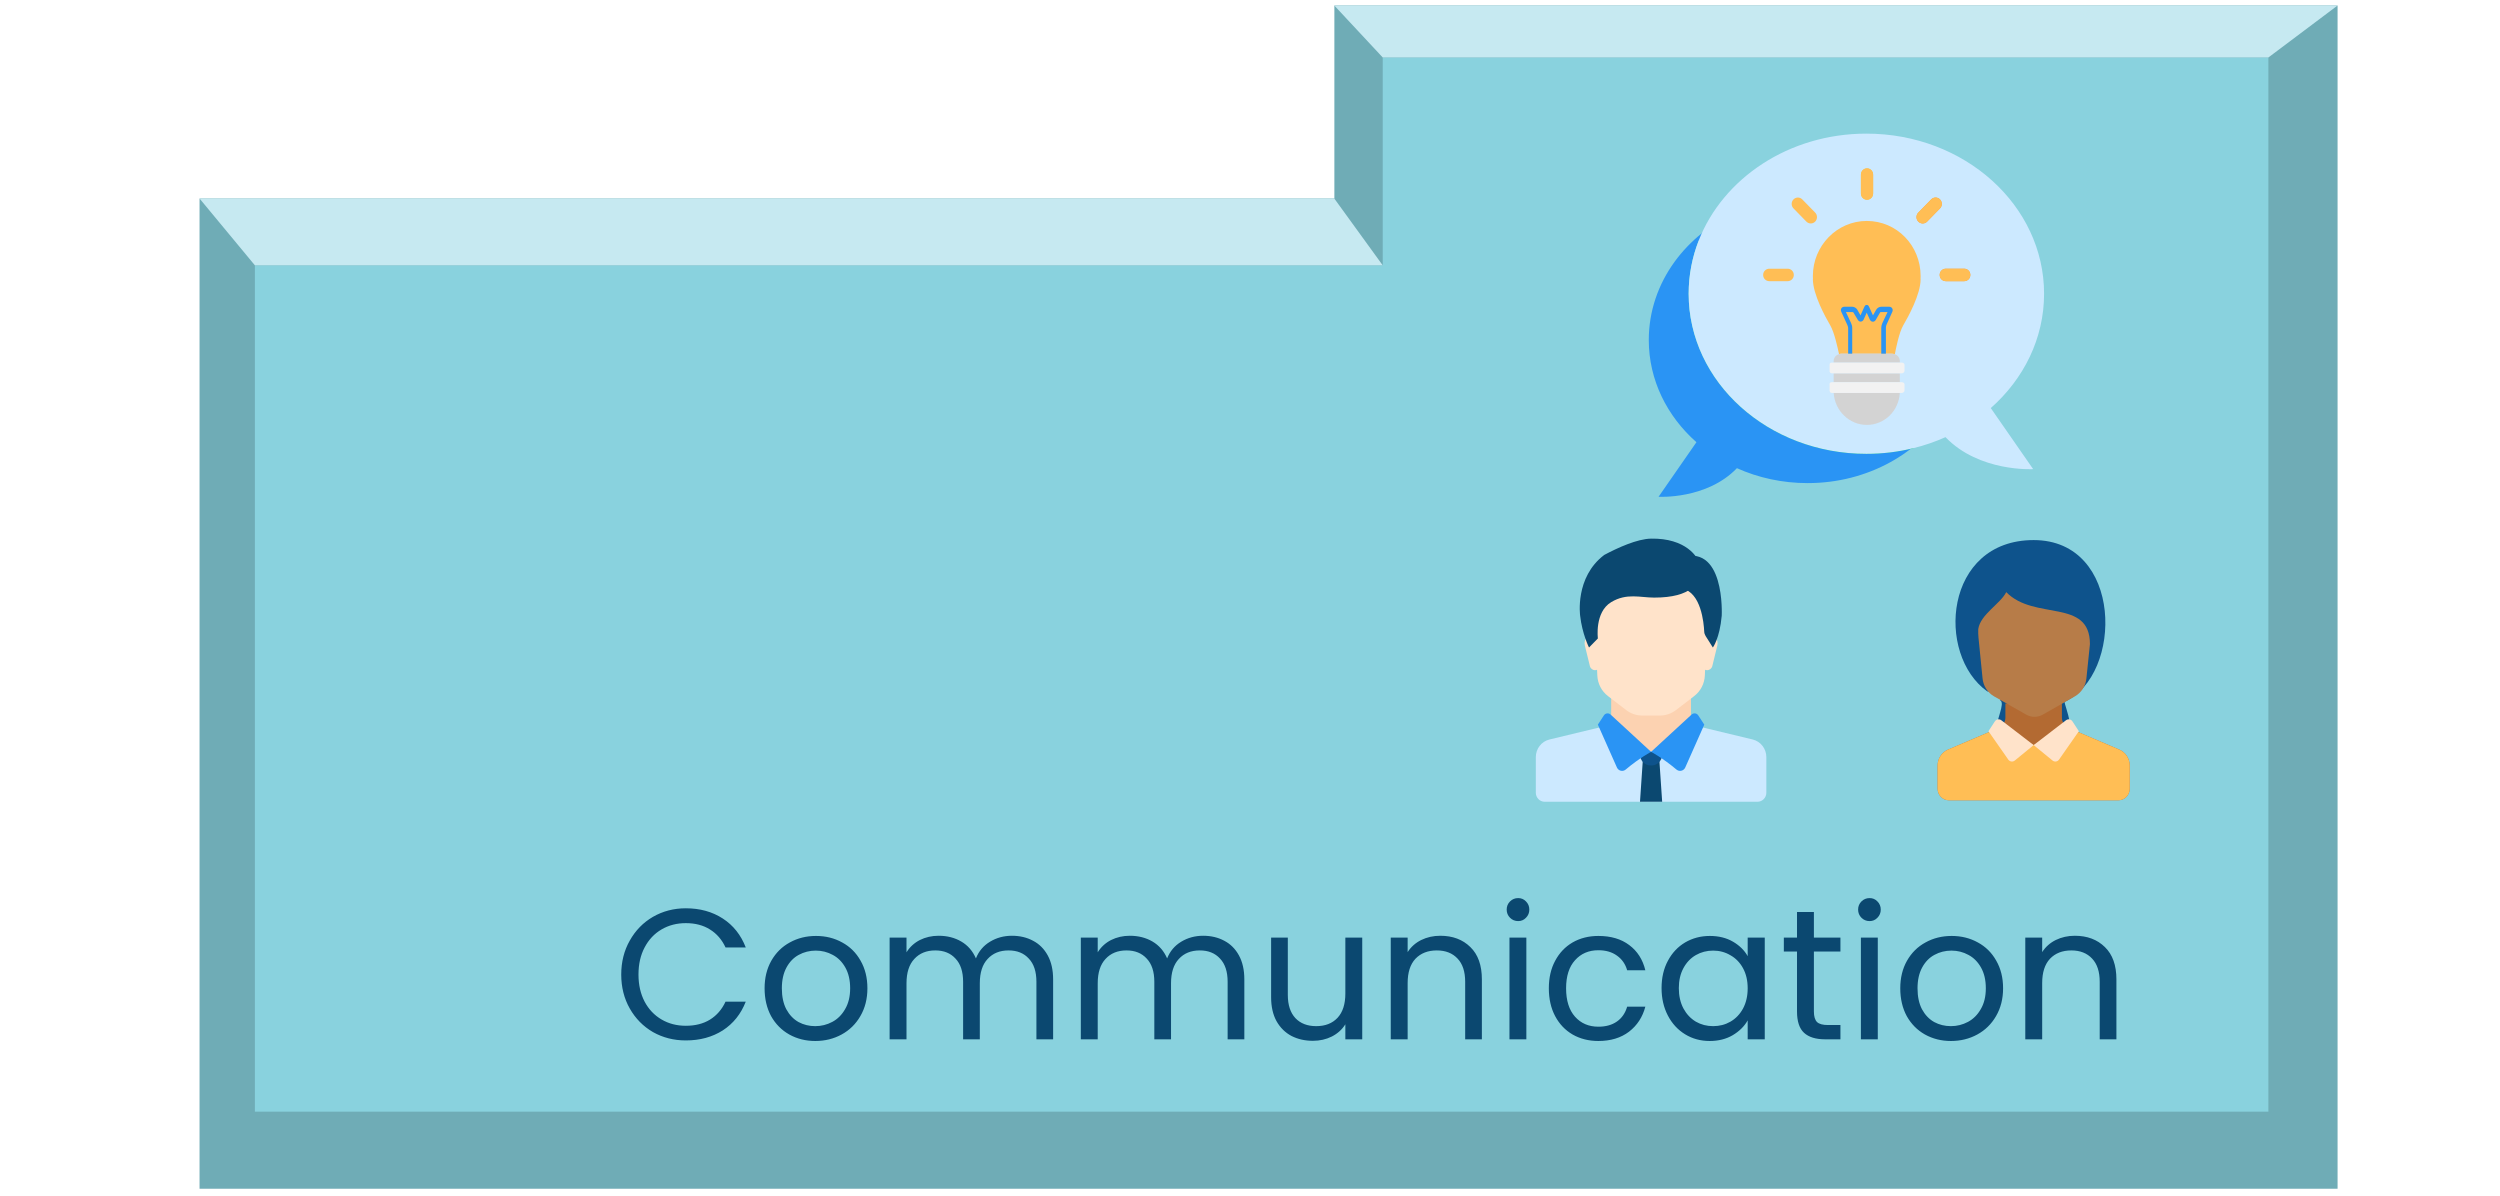
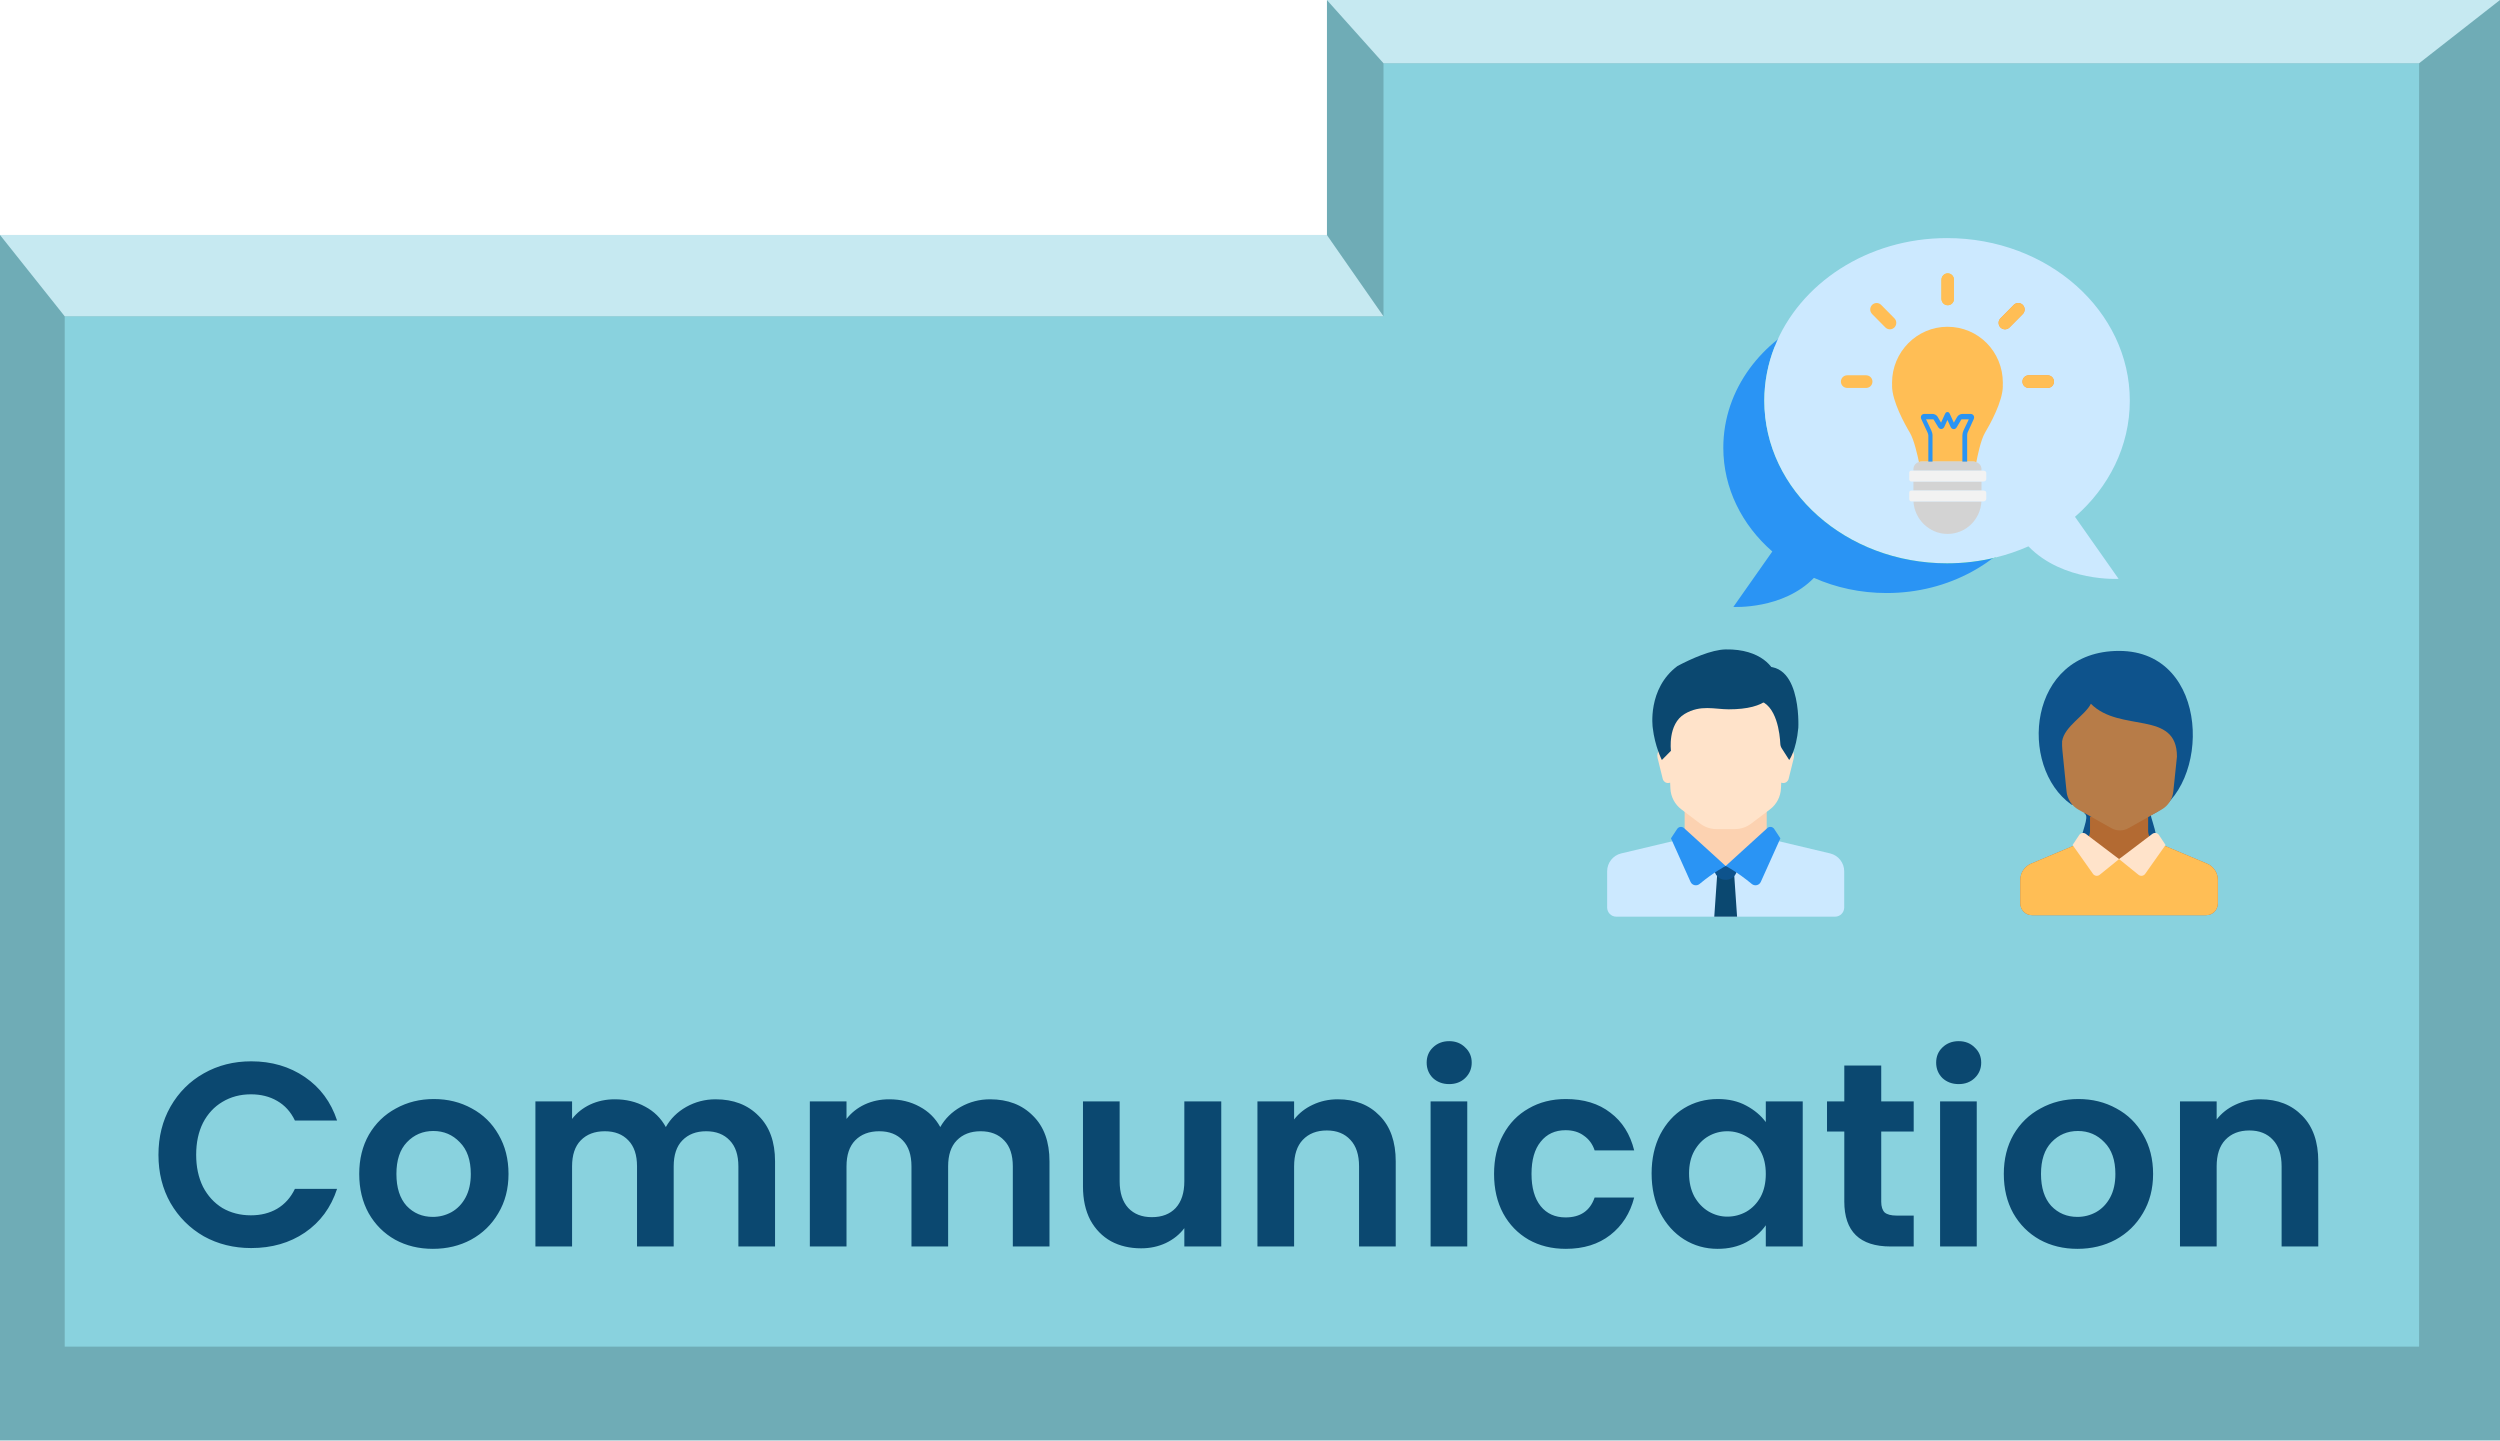
- <svg xmlns="http://www.w3.org/2000/svg" width="251" height="120" viewBox="0 0 293 161" fill="none">
-   <path d="M5 160.127H293V0.742H157.865V26.742H5V160.127Z" fill="#6FACB6" />
-   <path d="M283.68 149.742V36.309V7.742H164.379V21.433V35.742H88.418H12.456L12.456 92.742V149.742H147.136H181.155H215.175H283.68Z" fill="#89D2DE" />
-   <path d="M12.456 35.742L5 26.742H157.854L164.379 35.742H12.456Z" fill="#C6E9F1" />
-   <path d="M164.379 7.742L157.854 0.742H293L283.68 7.742H164.379Z" fill="#C6E9F1" />
-   <path d="M61.803 131.275C61.803 129.575 62.186 128.05 62.953 126.7C63.719 125.333 64.761 124.267 66.078 123.5C67.411 122.733 68.886 122.35 70.502 122.35C72.403 122.35 74.061 122.808 75.478 123.725C76.894 124.642 77.927 125.942 78.578 127.625H75.853C75.369 126.575 74.669 125.767 73.752 125.2C72.853 124.633 71.769 124.35 70.502 124.35C69.286 124.35 68.194 124.633 67.228 125.2C66.261 125.767 65.502 126.575 64.953 127.625C64.403 128.658 64.127 129.875 64.127 131.275C64.127 132.658 64.403 133.875 64.953 134.925C65.502 135.958 66.261 136.758 67.228 137.325C68.194 137.892 69.286 138.175 70.502 138.175C71.769 138.175 72.853 137.9 73.752 137.35C74.669 136.783 75.369 135.975 75.853 134.925H78.578C77.927 136.592 76.894 137.883 75.478 138.8C74.061 139.7 72.403 140.15 70.502 140.15C68.886 140.15 67.411 139.775 66.078 139.025C64.761 138.258 63.719 137.2 62.953 135.85C62.186 134.5 61.803 132.975 61.803 131.275ZM87.939 140.225C86.656 140.225 85.489 139.933 84.439 139.35C83.406 138.767 82.589 137.942 81.989 136.875C81.406 135.792 81.114 134.542 81.114 133.125C81.114 131.725 81.414 130.492 82.014 129.425C82.631 128.342 83.464 127.517 84.514 126.95C85.564 126.367 86.739 126.075 88.039 126.075C89.339 126.075 90.514 126.367 91.564 126.95C92.614 127.517 93.439 128.333 94.039 129.4C94.656 130.467 94.964 131.708 94.964 133.125C94.964 134.542 94.647 135.792 94.014 136.875C93.397 137.942 92.556 138.767 91.489 139.35C90.422 139.933 89.239 140.225 87.939 140.225ZM87.939 138.225C88.756 138.225 89.522 138.033 90.239 137.65C90.956 137.267 91.531 136.692 91.964 135.925C92.414 135.158 92.639 134.225 92.639 133.125C92.639 132.025 92.422 131.092 91.989 130.325C91.556 129.558 90.989 128.992 90.289 128.625C89.589 128.242 88.831 128.05 88.014 128.05C87.181 128.05 86.414 128.242 85.714 128.625C85.031 128.992 84.481 129.558 84.064 130.325C83.647 131.092 83.439 132.025 83.439 133.125C83.439 134.242 83.639 135.183 84.039 135.95C84.456 136.717 85.006 137.292 85.689 137.675C86.372 138.042 87.122 138.225 87.939 138.225ZM114.43 126.05C115.497 126.05 116.447 126.275 117.28 126.725C118.114 127.158 118.772 127.817 119.255 128.7C119.739 129.583 119.98 130.658 119.98 131.925V140H117.73V132.25C117.73 130.883 117.389 129.842 116.705 129.125C116.039 128.392 115.13 128.025 113.98 128.025C112.797 128.025 111.855 128.408 111.155 129.175C110.455 129.925 110.105 131.017 110.105 132.45V140H107.855V132.25C107.855 130.883 107.514 129.842 106.83 129.125C106.164 128.392 105.255 128.025 104.105 128.025C102.922 128.025 101.98 128.408 101.28 129.175C100.58 129.925 100.23 131.017 100.23 132.45V140H97.955V126.3H100.23V128.275C100.68 127.558 101.28 127.008 102.03 126.625C102.797 126.242 103.639 126.05 104.555 126.05C105.705 126.05 106.722 126.308 107.605 126.825C108.489 127.342 109.147 128.1 109.58 129.1C109.964 128.133 110.597 127.383 111.48 126.85C112.364 126.317 113.347 126.05 114.43 126.05ZM140.187 126.05C141.254 126.05 142.204 126.275 143.037 126.725C143.87 127.158 144.529 127.817 145.012 128.7C145.495 129.583 145.737 130.658 145.737 131.925V140H143.487V132.25C143.487 130.883 143.145 129.842 142.462 129.125C141.795 128.392 140.887 128.025 139.737 128.025C138.554 128.025 137.612 128.408 136.912 129.175C136.212 129.925 135.862 131.017 135.862 132.45V140H133.612V132.25C133.612 130.883 133.27 129.842 132.587 129.125C131.92 128.392 131.012 128.025 129.862 128.025C128.679 128.025 127.737 128.408 127.037 129.175C126.337 129.925 125.987 131.017 125.987 132.45V140H123.712V126.3H125.987V128.275C126.437 127.558 127.037 127.008 127.787 126.625C128.554 126.242 129.395 126.05 130.312 126.05C131.462 126.05 132.479 126.308 133.362 126.825C134.245 127.342 134.904 128.1 135.337 129.1C135.72 128.133 136.354 127.383 137.237 126.85C138.12 126.317 139.104 126.05 140.187 126.05ZM161.619 126.3V140H159.344V137.975C158.911 138.675 158.302 139.225 157.519 139.625C156.752 140.008 155.902 140.2 154.969 140.2C153.902 140.2 152.944 139.983 152.094 139.55C151.244 139.1 150.569 138.433 150.069 137.55C149.586 136.667 149.344 135.592 149.344 134.325V126.3H151.594V134.025C151.594 135.375 151.936 136.417 152.619 137.15C153.302 137.867 154.236 138.225 155.419 138.225C156.636 138.225 157.594 137.85 158.294 137.1C158.994 136.35 159.344 135.258 159.344 133.825V126.3H161.619ZM172.135 126.05C173.802 126.05 175.152 126.558 176.185 127.575C177.218 128.575 177.735 130.025 177.735 131.925V140H175.485V132.25C175.485 130.883 175.143 129.842 174.46 129.125C173.777 128.392 172.843 128.025 171.66 128.025C170.46 128.025 169.502 128.4 168.785 129.15C168.085 129.9 167.735 130.992 167.735 132.425V140H165.46V126.3H167.735V128.25C168.185 127.55 168.793 127.008 169.56 126.625C170.343 126.242 171.202 126.05 172.135 126.05ZM182.626 124.075C182.193 124.075 181.826 123.925 181.526 123.625C181.226 123.325 181.076 122.958 181.076 122.525C181.076 122.092 181.226 121.725 181.526 121.425C181.826 121.125 182.193 120.975 182.626 120.975C183.043 120.975 183.393 121.125 183.676 121.425C183.976 121.725 184.126 122.092 184.126 122.525C184.126 122.958 183.976 123.325 183.676 123.625C183.393 123.925 183.043 124.075 182.626 124.075ZM183.726 126.3V140H181.451V126.3H183.726ZM186.754 133.125C186.754 131.708 187.037 130.475 187.604 129.425C188.17 128.358 188.954 127.533 189.954 126.95C190.97 126.367 192.129 126.075 193.429 126.075C195.112 126.075 196.495 126.483 197.579 127.3C198.679 128.117 199.404 129.25 199.754 130.7H197.304C197.07 129.867 196.612 129.208 195.929 128.725C195.262 128.242 194.429 128 193.429 128C192.129 128 191.079 128.45 190.279 129.35C189.479 130.233 189.079 131.492 189.079 133.125C189.079 134.775 189.479 136.05 190.279 136.95C191.079 137.85 192.129 138.3 193.429 138.3C194.429 138.3 195.262 138.067 195.929 137.6C196.595 137.133 197.054 136.467 197.304 135.6H199.754C199.387 137 198.654 138.125 197.554 138.975C196.454 139.808 195.079 140.225 193.429 140.225C192.129 140.225 190.97 139.933 189.954 139.35C188.954 138.767 188.17 137.942 187.604 136.875C187.037 135.808 186.754 134.558 186.754 133.125ZM201.939 133.1C201.939 131.7 202.223 130.475 202.789 129.425C203.356 128.358 204.131 127.533 205.114 126.95C206.114 126.367 207.223 126.075 208.439 126.075C209.639 126.075 210.681 126.333 211.564 126.85C212.448 127.367 213.106 128.017 213.539 128.8V126.3H215.839V140H213.539V137.45C213.089 138.25 212.414 138.917 211.514 139.45C210.631 139.967 209.598 140.225 208.414 140.225C207.198 140.225 206.098 139.925 205.114 139.325C204.131 138.725 203.356 137.883 202.789 136.8C202.223 135.717 201.939 134.483 201.939 133.1ZM213.539 133.125C213.539 132.092 213.331 131.192 212.914 130.425C212.498 129.658 211.931 129.075 211.214 128.675C210.514 128.258 209.739 128.05 208.889 128.05C208.039 128.05 207.264 128.25 206.564 128.65C205.864 129.05 205.306 129.633 204.889 130.4C204.473 131.167 204.264 132.067 204.264 133.1C204.264 134.15 204.473 135.067 204.889 135.85C205.306 136.617 205.864 137.208 206.564 137.625C207.264 138.025 208.039 138.225 208.889 138.225C209.739 138.225 210.514 138.025 211.214 137.625C211.931 137.208 212.498 136.617 212.914 135.85C213.331 135.067 213.539 134.158 213.539 133.125ZM222.459 128.175V136.25C222.459 136.917 222.6 137.392 222.884 137.675C223.167 137.942 223.659 138.075 224.359 138.075H226.034V140H223.984C222.717 140 221.767 139.708 221.134 139.125C220.5 138.542 220.184 137.583 220.184 136.25V128.175H218.409V126.3H220.184V122.85H222.459V126.3H226.034V128.175H222.459ZM229.965 124.075C229.532 124.075 229.165 123.925 228.865 123.625C228.565 123.325 228.415 122.958 228.415 122.525C228.415 122.092 228.565 121.725 228.865 121.425C229.165 121.125 229.532 120.975 229.965 120.975C230.382 120.975 230.732 121.125 231.015 121.425C231.315 121.725 231.465 122.092 231.465 122.525C231.465 122.958 231.315 123.325 231.015 123.625C230.732 123.925 230.382 124.075 229.965 124.075ZM231.065 126.3V140H228.79V126.3H231.065ZM240.918 140.225C239.634 140.225 238.468 139.933 237.418 139.35C236.384 138.767 235.568 137.942 234.968 136.875C234.384 135.792 234.093 134.542 234.093 133.125C234.093 131.725 234.393 130.492 234.993 129.425C235.609 128.342 236.443 127.517 237.493 126.95C238.543 126.367 239.718 126.075 241.018 126.075C242.318 126.075 243.493 126.367 244.543 126.95C245.593 127.517 246.418 128.333 247.018 129.4C247.634 130.467 247.943 131.708 247.943 133.125C247.943 134.542 247.626 135.792 246.993 136.875C246.376 137.942 245.534 138.767 244.468 139.35C243.401 139.933 242.218 140.225 240.918 140.225ZM240.918 138.225C241.734 138.225 242.501 138.033 243.218 137.65C243.934 137.267 244.509 136.692 244.943 135.925C245.393 135.158 245.618 134.225 245.618 133.125C245.618 132.025 245.401 131.092 244.968 130.325C244.534 129.558 243.968 128.992 243.268 128.625C242.568 128.242 241.809 128.05 240.993 128.05C240.159 128.05 239.393 128.242 238.693 128.625C238.009 128.992 237.459 129.558 237.043 130.325C236.626 131.092 236.418 132.025 236.418 133.125C236.418 134.242 236.618 135.183 237.018 135.95C237.434 136.717 237.984 137.292 238.668 137.675C239.351 138.042 240.101 138.225 240.918 138.225ZM257.609 126.05C259.275 126.05 260.625 126.558 261.659 127.575C262.692 128.575 263.209 130.025 263.209 131.925V140H260.959V132.25C260.959 130.883 260.617 129.842 259.934 129.125C259.25 128.392 258.317 128.025 257.134 128.025C255.934 128.025 254.975 128.4 254.259 129.15C253.559 129.9 253.209 130.992 253.209 132.425V140H250.934V126.3H253.209V128.25C253.659 127.55 254.267 127.008 255.034 126.625C255.817 126.242 256.675 126.05 257.609 126.05Z" fill="#0B4870" />
-   <path d="M252.061 72.751C240.013 72.751 238.842 88.161 245.81 93.134C249.361 93.587 247.226 94.132 247.569 94.343C248.905 95.167 242.806 102.912 252.061 102.348C257.152 102.039 254.843 100.591 256.179 99.768C258.15 99.74 256.211 94.946 256.213 94.536C264.167 90.899 264.108 72.751 252.061 72.751Z" fill="#0E538C" />
-   <path d="M263.595 100.971L256.803 98.075C256.236 97.834 255.866 97.266 255.866 96.638V94.755H248.255V96.638C248.255 97.266 247.885 97.834 247.318 98.075L240.526 100.971C239.676 101.334 239.121 102.185 239.121 103.128V106.243C239.121 107.104 239.803 107.801 240.644 107.801H263.478C264.318 107.801 265 107.104 265 106.243V103.128C265 102.184 264.445 101.334 263.595 100.971Z" fill="#B36A32" />
-   <path d="M263.595 100.971L257.028 98.171L252.061 100.365L247.093 98.171L240.527 100.971C239.676 101.334 239.121 102.185 239.121 103.128V106.243C239.121 107.104 239.803 107.801 240.644 107.801H263.478C264.318 107.801 265 107.104 265 106.243V103.128C265 102.184 264.445 101.334 263.595 100.971Z" fill="#FFBE55" />
-   <path d="M252.061 100.365L247.705 97.021C247.425 96.807 247.026 96.877 246.833 97.174L245.972 98.495L248.643 102.321C248.845 102.612 249.246 102.669 249.519 102.446L252.061 100.365Z" fill="#FFE3CA" />
-   <path d="M252.061 100.365L256.417 97.021C256.697 96.807 257.095 96.877 257.289 97.174L258.15 98.495L255.479 102.321C255.276 102.612 254.876 102.669 254.603 102.446L252.061 100.365Z" fill="#FFE3CA" />
-   <path d="M244.597 84.744C244.585 85.133 244.592 85.523 244.631 85.91L245.176 91.361C245.268 92.388 245.85 93.302 246.73 93.803L251.064 96.266C251.754 96.658 252.592 96.658 253.282 96.266L257.615 93.803C258.496 93.302 259.078 92.388 259.169 91.361L259.642 86.771C259.642 80.541 252.173 83.656 248.367 79.761C247.606 81.319 244.882 82.761 244.597 84.744Z" fill="#B77C48" />
-   <path d="M205.902 97.611V93.333H195.153V97.611L200.527 102.499L205.902 97.611Z" fill="#FCD2B1" />
-   <path d="M214.213 99.612L206.823 97.833C206.711 97.806 206.608 97.76 206.512 97.705L200.527 101.278L194.775 97.532C194.626 97.675 194.442 97.781 194.231 97.832L186.842 99.612C185.762 99.872 185 100.857 185 101.991V106.777C185 107.452 185.535 108 186.194 108H214.86C215.519 108 216.054 107.452 216.054 106.777V101.991C216.054 100.857 215.292 99.872 214.213 99.612Z" fill="#CCE9FF" />
-   <path d="M202.02 108H199.034L199.407 102.5H201.647L202.02 108Z" fill="#0B4870" />
-   <path d="M202.02 101.277H199.034V101.631C199.034 102.448 199.682 103.111 200.481 103.111H200.573C201.372 103.111 202.02 102.448 202.02 101.631V101.277H202.02Z" fill="#0E538C" />
-   <path d="M195.068 96.25L200.527 101.278C200.527 101.278 198.998 102.067 197.111 103.658C196.722 103.987 196.134 103.854 195.925 103.384L193.36 97.611L194.171 96.365C194.374 96.055 194.797 96.001 195.068 96.25Z" fill="#2A94F4" />
-   <path d="M205.986 96.25L200.527 101.277C200.527 101.277 202.056 102.067 203.943 103.658C204.332 103.987 204.92 103.854 205.129 103.384L207.693 97.61L206.882 96.365C206.68 96.055 206.256 96.001 205.986 96.25Z" fill="#2A94F4" />
-   <path d="M209.449 86.959L208.774 89.721C208.694 90.047 208.407 90.276 208.077 90.276C207.981 90.276 207.887 90.256 207.804 90.22L207.77 90.992C207.722 92.087 207.198 93.103 206.341 93.76L203.872 95.655C203.252 96.131 202.498 96.387 201.722 96.387H199.332C198.558 96.387 197.804 96.131 197.183 95.655L194.714 93.76C193.858 93.103 193.332 92.087 193.285 90.992L193.25 90.22C193.167 90.256 193.073 90.276 192.977 90.276C192.649 90.276 192.361 90.047 192.282 89.721L191.607 86.959C191.412 86.162 192.003 85.388 192.807 85.388H192.808C192.887 85.388 192.961 85.395 193.036 85.41L192.764 79.277H208.291L208.018 85.41C208.092 85.395 208.167 85.388 208.245 85.388H208.249C209.053 85.388 209.642 86.162 209.449 86.959Z" fill="#FFE3CA" />
-   <path d="M204.148 75.229L204.707 79.278C207.263 79.801 207.631 83.904 207.684 85.077C207.694 85.29 207.761 85.495 207.873 85.674L208.849 87.222C208.849 87.222 209.766 86.012 210.043 82.944C210.043 82.944 210.567 72.784 204.148 75.229Z" fill="#0B4870" />
-   <path d="M194.219 74.751C190.225 77.768 190.972 82.944 190.972 82.944C191.246 85.388 192.167 87.221 192.167 87.221L193.361 85.999C193.361 85.999 192.9 82.469 195.152 81.111C197.243 79.85 199.072 80.499 200.938 80.499C205.939 80.499 207.339 78.57 207.096 76.222C206.971 75.006 205.154 72.474 200.527 72.555C198.659 72.587 196.036 73.783 194.219 74.751Z" fill="#0B4870" />
-   <path d="M238.183 58C237.649 58.589 237.076 59.148 236.471 59.674C236.161 59.943 235.841 60.205 235.514 60.454C235.231 60.673 234.938 60.887 234.643 61.091C234.552 61.154 234.461 61.217 234.367 61.278C233.848 61.627 233.312 61.955 232.756 62.259C229.511 64.049 225.697 65.076 221.616 65.076C218.191 65.076 214.956 64.354 212.09 63.065C208.026 67.302 201.533 66.917 201.533 66.917L206.636 59.566C202.675 56.066 200.217 51.195 200.217 45.8C200.217 41.913 201.494 38.295 203.688 35.269C204.203 34.559 204.768 33.882 205.379 33.242C205.981 32.61 206.631 32.011 207.32 31.457C207.332 31.445 207.342 31.435 207.354 31.43C207.954 30.944 208.584 30.491 209.241 30.07C209.074 30.501 208.921 30.936 208.786 31.377C208.21 33.232 207.903 35.183 207.903 37.2C207.903 49.113 218.622 58.768 231.841 58.768C233.836 58.768 235.772 58.548 237.624 58.131C237.811 58.09 237.998 58.045 238.183 58Z" fill="#2A94F4" />
-   <path d="M240.698 48.167C240.698 52.797 238.889 57.045 235.87 60.368C233.849 60.869 231.723 61.135 229.527 61.135C216.307 61.135 205.589 51.48 205.589 39.568C205.589 37.069 206.061 34.669 206.928 32.437C210.421 30.204 214.69 28.89 219.301 28.89C231.119 28.89 240.698 37.519 240.698 48.167Z" fill="url(#paint0_linear)" />
-   <path d="M246.285 54.968L251.996 63.194C251.996 63.194 244.73 63.625 240.185 58.885C238.816 59.498 237.371 59.998 235.87 60.368C233.849 60.869 231.723 61.135 229.527 61.135C216.307 61.135 205.589 51.479 205.589 39.567C205.589 37.069 206.061 34.669 206.928 32.437C210.195 24.029 219.08 18 229.526 18C242.747 18 253.465 27.654 253.465 39.567C253.466 45.601 250.718 51.054 246.285 54.968Z" fill="#CCE9FF" />
-   <path d="M236.824 37.589L236.835 37.596C236.835 39.653 235.16 42.69 234.489 43.832C233.936 44.776 233.498 46.981 233.362 47.719C233.228 47.67 233.081 47.645 232.926 47.645H226.228C226.093 47.645 225.962 47.664 225.843 47.702C225.689 46.95 225.215 44.769 224.666 43.832C223.995 42.69 222.32 39.644 222.32 37.587L222.331 37.586C222.324 37.454 222.32 37.322 222.32 37.188C222.32 33.086 225.588 29.762 229.576 29.762C233.646 29.762 236.835 33.086 236.835 37.188C236.835 37.321 236.831 37.457 236.824 37.589Z" fill="#FFBE55" />
-   <path d="M234.037 48.669V48.844H225.118V48.669C225.118 48.179 225.42 47.83 225.842 47.702C225.963 47.664 226.093 47.644 226.227 47.644H232.926C233.081 47.644 233.228 47.669 233.362 47.718C233.759 47.859 234.037 48.199 234.037 48.669Z" fill="#D3D3D3" />
-   <path d="M233.019 42.01L232.599 42.944L232.532 43.094L232.238 43.743C232.233 43.758 232.226 43.772 232.223 43.788C232.212 43.816 232.203 43.846 232.196 43.879C232.193 43.893 232.189 43.911 232.185 43.927C232.182 43.944 232.178 43.96 232.177 43.976C232.173 43.993 232.171 44.009 232.17 44.025C232.166 44.041 232.165 44.056 232.165 44.072C232.161 44.103 232.159 44.132 232.159 44.156V47.644H231.534V44.156C231.534 43.953 231.592 43.718 231.675 43.534L232.378 42.039H231.539C231.519 42.039 231.493 42.039 231.467 42.041C231.458 42.041 231.449 42.042 231.44 42.044C231.433 42.044 231.428 42.046 231.422 42.048C231.41 42.052 231.399 42.057 231.394 42.064C231.389 42.068 231.387 42.069 231.385 42.073V42.075L230.79 43.095C230.695 43.263 230.543 43.342 230.377 43.335C230.211 43.326 230.069 43.214 229.988 43.035L229.575 42.121L229.167 43.03C229.086 43.207 228.944 43.313 228.778 43.321C228.61 43.33 228.462 43.236 228.365 43.066L227.771 42.075C227.748 42.035 227.662 42.039 227.618 42.039H226.775L227.474 43.535C227.557 43.718 227.621 43.953 227.621 44.156V47.644H227.073V44.156C227.073 44.045 226.996 43.843 226.95 43.742L226.151 42.005C226.075 41.838 226.075 41.67 226.162 41.529C226.25 41.39 226.395 41.318 226.575 41.318H227.617C227.88 41.318 228.168 41.479 228.301 41.714L228.739 42.478L229.17 41.517C229.315 41.195 229.37 41.072 229.574 41.072H229.576C229.59 41.072 229.605 41.072 229.618 41.074C229.776 41.09 229.836 41.198 229.951 41.455C229.961 41.475 229.97 41.495 229.979 41.515L230.187 41.974L230.415 42.48L230.853 41.714C230.986 41.479 231.274 41.318 231.539 41.318H232.581C232.629 41.318 232.673 41.323 232.715 41.332C232.735 41.338 232.752 41.341 232.77 41.348C232.787 41.354 232.805 41.361 232.821 41.37C232.832 41.374 232.842 41.379 232.851 41.386C232.866 41.394 232.878 41.401 232.888 41.41C232.901 41.417 232.913 41.426 232.924 41.439C232.938 41.451 232.952 41.466 232.966 41.482C232.978 41.497 232.991 41.513 233.001 41.531C233.09 41.672 233.095 41.844 233.019 42.01Z" fill="#2A94F4" />
-   <path d="M234.03 52.928C233.901 55.322 231.995 57.237 229.576 57.237C227.236 57.237 225.26 55.322 225.125 52.928H234.03Z" fill="#D3D3D3" />
-   <path d="M234.036 50.285H225.118V51.486H234.036V50.285Z" fill="#D3D3D3" />
-   <path d="M234.662 49.124V49.983C234.662 50.139 234.475 50.285 234.321 50.285H224.832C224.68 50.285 224.571 50.139 224.571 49.983V49.124C224.571 48.969 224.68 48.844 224.832 48.844H234.321C234.475 48.844 234.662 48.969 234.662 49.124Z" fill="#F2F2F2" />
-   <path d="M234.662 51.753V52.609C234.662 52.767 234.475 52.927 234.321 52.927H224.832C224.68 52.927 224.571 52.767 224.571 52.609V51.753C224.571 51.595 224.68 51.485 224.832 51.485H234.321C234.475 51.485 234.662 51.595 234.662 51.753Z" fill="#F2F2F2" />
-   <path d="M229.616 26.906C229.153 26.906 228.794 26.522 228.794 26.049V23.536C228.794 23.063 229.153 22.679 229.616 22.679C230.078 22.679 230.437 23.063 230.437 23.536V26.049C230.437 26.522 230.078 26.906 229.616 26.906Z" fill="#F4C342" />
-   <path d="M229.616 26.906C229.153 26.906 228.794 26.522 228.794 26.049V23.536C228.794 23.063 229.153 22.679 229.616 22.679C230.078 22.679 230.437 23.063 230.437 23.536V26.049C230.437 26.522 230.078 26.906 229.616 26.906Z" fill="#FFBE55" />
-   <path d="M242.694 37.876H240.238C239.776 37.876 239.401 37.509 239.401 37.036C239.401 36.562 239.776 36.195 240.238 36.195H242.694C243.157 36.195 243.532 36.562 243.532 37.036C243.532 37.509 243.157 37.876 242.694 37.876Z" fill="#F89B36" />
-   <path d="M242.694 37.876H240.238C239.776 37.876 239.401 37.509 239.401 37.036C239.401 36.562 239.776 36.195 240.238 36.195H242.694C243.157 36.195 243.532 36.562 243.532 37.036C243.532 37.509 243.157 37.876 242.694 37.876Z" fill="#FFBE55" />
-   <path d="M218.916 37.876H216.46C215.997 37.876 215.622 37.509 215.622 37.036C215.622 36.562 215.997 36.195 216.46 36.195H218.916C219.378 36.195 219.753 36.562 219.753 37.036C219.753 37.509 219.378 37.876 218.916 37.876Z" fill="#FFBE55" />
-   <path d="M222.039 30.101C221.824 30.101 221.61 30.017 221.446 29.85L219.71 28.073C219.383 27.738 219.383 27.196 219.71 26.861C220.037 26.526 220.567 26.526 220.894 26.861L222.631 28.638C222.957 28.973 222.957 29.515 222.631 29.85C222.467 30.017 222.253 30.101 222.039 30.101Z" fill="#FFBE55" />
-   <path d="M237.116 30.101C236.901 30.101 236.687 30.017 236.524 29.85C236.197 29.515 236.197 28.973 236.524 28.638L238.26 26.861C238.587 26.526 239.117 26.526 239.445 26.861C239.772 27.196 239.772 27.738 239.445 28.073L237.708 29.85C237.545 30.017 237.33 30.101 237.116 30.101Z" fill="#F89B36" />
-   <path d="M237.116 30.101C236.901 30.101 236.687 30.017 236.524 29.85C236.197 29.515 236.197 28.973 236.524 28.638L238.26 26.861C238.587 26.526 239.117 26.526 239.445 26.861C239.772 27.196 239.772 27.738 239.445 28.073L237.708 29.85C237.545 30.017 237.33 30.101 237.116 30.101Z" fill="#FFBE55" />
+ <svg xmlns="http://www.w3.org/2000/svg" width="210" height="121" viewBox="0 0 210 121" fill="none">
+   <path d="M0 121H210V0H111.464V19.738H0V121Z" fill="#6FACB6" />
+   <path d="M203.204 113.117V27.002V5.314H116.214V15.708V26.571H60.825H5.437L5.437 69.844V113.117H103.641H128.447H153.252H203.204Z" fill="#89D2DE" />
+   <path d="M5.437 26.571L0 19.738H111.456L116.214 26.571H5.437Z" fill="#C6E9F1" />
+   <path d="M116.214 5.314L111.456 0H210L203.204 5.314H116.214Z" fill="#C6E9F1" />
+   <path d="M13.31 97.005C13.31 95.494 13.648 94.145 14.322 92.957C15.012 91.754 15.943 90.823 17.116 90.163C18.304 89.488 19.632 89.151 21.098 89.151C22.814 89.151 24.318 89.591 25.608 90.471C26.899 91.351 27.801 92.568 28.314 94.123H24.772C24.42 93.389 23.922 92.839 23.276 92.473C22.646 92.106 21.912 91.923 21.076 91.923C20.182 91.923 19.382 92.135 18.678 92.561C17.989 92.971 17.446 93.558 17.05 94.321C16.669 95.083 16.478 95.978 16.478 97.005C16.478 98.017 16.669 98.911 17.05 99.689C17.446 100.451 17.989 101.045 18.678 101.471C19.382 101.881 20.182 102.087 21.076 102.087C21.912 102.087 22.646 101.903 23.276 101.537C23.922 101.155 24.42 100.598 24.772 99.865H28.314C27.801 101.434 26.899 102.659 25.608 103.539C24.332 104.404 22.829 104.837 21.098 104.837C19.632 104.837 18.304 104.507 17.116 103.847C15.943 103.172 15.012 102.241 14.322 101.053C13.648 99.865 13.31 98.515 13.31 97.005ZM36.357 104.903C35.184 104.903 34.128 104.646 33.189 104.133C32.25 103.605 31.51 102.864 30.967 101.911C30.439 100.957 30.175 99.857 30.175 98.611C30.175 97.364 30.446 96.264 30.989 95.311C31.546 94.357 32.302 93.624 33.255 93.111C34.208 92.583 35.272 92.319 36.445 92.319C37.618 92.319 38.682 92.583 39.635 93.111C40.588 93.624 41.336 94.357 41.879 95.311C42.436 96.264 42.715 97.364 42.715 98.611C42.715 99.857 42.429 100.957 41.857 101.911C41.3 102.864 40.537 103.605 39.569 104.133C38.616 104.646 37.545 104.903 36.357 104.903ZM36.357 102.219C36.914 102.219 37.435 102.087 37.919 101.823C38.418 101.544 38.814 101.133 39.107 100.591C39.4 100.048 39.547 99.388 39.547 98.611C39.547 97.452 39.239 96.565 38.623 95.949C38.022 95.318 37.281 95.003 36.401 95.003C35.521 95.003 34.78 95.318 34.179 95.949C33.592 96.565 33.299 97.452 33.299 98.611C33.299 99.769 33.585 100.664 34.157 101.295C34.744 101.911 35.477 102.219 36.357 102.219ZM60.11 92.341C61.606 92.341 62.809 92.803 63.718 93.727C64.642 94.636 65.104 95.912 65.104 97.555V104.705H62.024V97.973C62.024 97.019 61.782 96.293 61.298 95.795C60.814 95.281 60.154 95.025 59.318 95.025C58.482 95.025 57.815 95.281 57.316 95.795C56.832 96.293 56.59 97.019 56.59 97.973V104.705H53.51V97.973C53.51 97.019 53.268 96.293 52.784 95.795C52.3 95.281 51.64 95.025 50.804 95.025C49.954 95.025 49.279 95.281 48.78 95.795C48.296 96.293 48.054 97.019 48.054 97.973V104.705H44.974V92.517H48.054V93.991C48.45 93.477 48.956 93.074 49.572 92.781C50.203 92.487 50.892 92.341 51.64 92.341C52.594 92.341 53.444 92.546 54.192 92.957C54.94 93.353 55.52 93.925 55.93 94.673C56.326 93.969 56.898 93.404 57.646 92.979C58.409 92.553 59.23 92.341 60.11 92.341ZM83.163 92.341C84.659 92.341 85.862 92.803 86.771 93.727C87.695 94.636 88.157 95.912 88.157 97.555V104.705H85.077V97.973C85.077 97.019 84.835 96.293 84.351 95.795C83.867 95.281 83.207 95.025 82.371 95.025C81.535 95.025 80.868 95.281 80.369 95.795C79.885 96.293 79.643 97.019 79.643 97.973V104.705H76.563V97.973C76.563 97.019 76.321 96.293 75.837 95.795C75.353 95.281 74.693 95.025 73.857 95.025C73.007 95.025 72.332 95.281 71.833 95.795C71.349 96.293 71.107 97.019 71.107 97.973V104.705H68.027V92.517H71.107V93.991C71.503 93.477 72.009 93.074 72.625 92.781C73.256 92.487 73.945 92.341 74.693 92.341C75.647 92.341 76.497 92.546 77.245 92.957C77.993 93.353 78.573 93.925 78.983 94.673C79.379 93.969 79.951 93.404 80.699 92.979C81.462 92.553 82.283 92.341 83.163 92.341ZM102.586 92.517V104.705H99.484V103.165C99.088 103.693 98.567 104.111 97.922 104.419C97.291 104.712 96.602 104.859 95.854 104.859C94.9 104.859 94.057 104.661 93.324 104.265C92.591 103.854 92.011 103.26 91.586 102.483C91.175 101.691 90.97 100.752 90.97 99.667V92.517H94.05V99.227C94.05 100.195 94.292 100.943 94.776 101.471C95.26 101.984 95.92 102.241 96.756 102.241C97.606 102.241 98.274 101.984 98.758 101.471C99.242 100.943 99.484 100.195 99.484 99.227V92.517H102.586ZM112.379 92.341C113.831 92.341 115.004 92.803 115.899 93.727C116.793 94.636 117.241 95.912 117.241 97.555V104.705H114.161V97.973C114.161 97.005 113.919 96.264 113.435 95.751C112.951 95.223 112.291 94.959 111.455 94.959C110.604 94.959 109.929 95.223 109.431 95.751C108.947 96.264 108.705 97.005 108.705 97.973V104.705H105.625V92.517H108.705V94.035C109.115 93.507 109.636 93.096 110.267 92.803C110.912 92.495 111.616 92.341 112.379 92.341ZM121.732 91.065C121.189 91.065 120.734 90.896 120.368 90.559C120.016 90.207 119.84 89.774 119.84 89.261C119.84 88.747 120.016 88.322 120.368 87.985C120.734 87.633 121.189 87.457 121.732 87.457C122.274 87.457 122.722 87.633 123.074 87.985C123.44 88.322 123.624 88.747 123.624 89.261C123.624 89.774 123.44 90.207 123.074 90.559C122.722 90.896 122.274 91.065 121.732 91.065ZM123.25 92.517V104.705H120.17V92.517H123.25ZM125.501 98.611C125.501 97.349 125.757 96.249 126.271 95.311C126.784 94.357 127.495 93.624 128.405 93.111C129.314 92.583 130.355 92.319 131.529 92.319C133.039 92.319 134.286 92.7 135.269 93.463C136.266 94.211 136.933 95.267 137.271 96.631H133.949C133.773 96.103 133.472 95.692 133.047 95.399C132.636 95.091 132.123 94.937 131.507 94.937C130.627 94.937 129.93 95.259 129.417 95.905C128.903 96.535 128.647 97.437 128.647 98.611C128.647 99.769 128.903 100.671 129.417 101.317C129.93 101.947 130.627 102.263 131.507 102.263C132.753 102.263 133.567 101.705 133.949 100.591H137.271C136.933 101.911 136.266 102.959 135.269 103.737C134.271 104.514 133.025 104.903 131.529 104.903C130.355 104.903 129.314 104.646 128.405 104.133C127.495 103.605 126.784 102.871 126.271 101.933C125.757 100.979 125.501 99.872 125.501 98.611ZM138.735 98.567C138.735 97.335 138.977 96.242 139.461 95.289C139.96 94.335 140.627 93.602 141.463 93.089C142.314 92.575 143.26 92.319 144.301 92.319C145.21 92.319 146.002 92.502 146.677 92.869C147.366 93.235 147.916 93.697 148.327 94.255V92.517H151.429V104.705H148.327V102.923C147.931 103.495 147.381 103.971 146.677 104.353C145.988 104.719 145.188 104.903 144.279 104.903C143.252 104.903 142.314 104.639 141.463 104.111C140.627 103.583 139.96 102.842 139.461 101.889C138.977 100.921 138.735 99.813 138.735 98.567ZM148.327 98.611C148.327 97.863 148.18 97.225 147.887 96.697C147.594 96.154 147.198 95.743 146.699 95.465C146.2 95.171 145.665 95.025 145.093 95.025C144.521 95.025 143.993 95.164 143.509 95.443C143.025 95.721 142.629 96.132 142.321 96.675C142.028 97.203 141.881 97.833 141.881 98.567C141.881 99.3 142.028 99.945 142.321 100.503C142.629 101.045 143.025 101.463 143.509 101.757C144.008 102.05 144.536 102.197 145.093 102.197C145.665 102.197 146.2 102.057 146.699 101.779C147.198 101.485 147.594 101.075 147.887 100.547C148.18 100.004 148.327 99.359 148.327 98.611ZM158.023 95.047V100.943C158.023 101.353 158.119 101.654 158.309 101.845C158.515 102.021 158.852 102.109 159.321 102.109H160.751V104.705H158.815C156.219 104.705 154.921 103.443 154.921 100.921V95.047H153.469V92.517H154.921V89.503H158.023V92.517H160.751V95.047H158.023ZM164.529 91.065C163.986 91.065 163.531 90.896 163.165 90.559C162.813 90.207 162.637 89.774 162.637 89.261C162.637 88.747 162.813 88.322 163.165 87.985C163.531 87.633 163.986 87.457 164.529 87.457C165.071 87.457 165.519 87.633 165.871 87.985C166.237 88.322 166.421 88.747 166.421 89.261C166.421 89.774 166.237 90.207 165.871 90.559C165.519 90.896 165.071 91.065 164.529 91.065ZM166.047 92.517V104.705H162.967V92.517H166.047ZM174.502 104.903C173.328 104.903 172.272 104.646 171.334 104.133C170.395 103.605 169.654 102.864 169.112 101.911C168.584 100.957 168.32 99.857 168.32 98.611C168.32 97.364 168.591 96.264 169.134 95.311C169.691 94.357 170.446 93.624 171.4 93.111C172.353 92.583 173.416 92.319 174.59 92.319C175.763 92.319 176.826 92.583 177.78 93.111C178.733 93.624 179.481 94.357 180.024 95.311C180.581 96.264 180.86 97.364 180.86 98.611C180.86 99.857 180.574 100.957 180.002 101.911C179.444 102.864 178.682 103.605 177.714 104.133C176.76 104.646 175.69 104.903 174.502 104.903ZM174.502 102.219C175.059 102.219 175.58 102.087 176.064 101.823C176.562 101.544 176.958 101.133 177.252 100.591C177.545 100.048 177.692 99.388 177.692 98.611C177.692 97.452 177.384 96.565 176.768 95.949C176.166 95.318 175.426 95.003 174.546 95.003C173.666 95.003 172.925 95.318 172.324 95.949C171.737 96.565 171.444 97.452 171.444 98.611C171.444 99.769 171.73 100.664 172.302 101.295C172.888 101.911 173.622 102.219 174.502 102.219ZM189.873 92.341C191.325 92.341 192.498 92.803 193.393 93.727C194.288 94.636 194.735 95.912 194.735 97.555V104.705H191.655V97.973C191.655 97.005 191.413 96.264 190.929 95.751C190.445 95.223 189.785 94.959 188.949 94.959C188.098 94.959 187.424 95.223 186.925 95.751C186.441 96.264 186.199 97.005 186.199 97.973V104.705H183.119V92.517H186.199V94.035C186.61 93.507 187.13 93.096 187.761 92.803C188.406 92.495 189.11 92.341 189.873 92.341Z" fill="#0B4870" />
+   <path d="M178.003 54.676C170.277 54.676 169.526 64.435 173.995 67.585C176.271 67.872 174.903 68.217 175.123 68.351C175.979 68.873 172.068 73.778 178.003 73.421C181.267 73.225 179.787 72.308 180.643 71.786C181.907 71.768 180.664 68.733 180.665 68.473C185.766 66.17 185.728 54.676 178.003 54.676Z" fill="#0E538C" />
+   <path d="M185.399 72.548L181.044 70.714C180.68 70.561 180.443 70.202 180.443 69.804V68.612H175.562V69.804C175.562 70.202 175.325 70.561 174.961 70.714L170.606 72.548C170.061 72.778 169.705 73.317 169.705 73.914V75.888C169.705 76.432 170.142 76.874 170.682 76.874H185.324C185.863 76.874 186.3 76.432 186.3 75.888V73.914C186.3 73.317 185.944 72.778 185.399 72.548Z" fill="#B36A32" />
+   <path d="M185.399 72.548L181.188 70.775L178.002 72.164L174.817 70.775L170.606 72.548C170.061 72.778 169.705 73.317 169.705 73.914V75.888C169.705 76.432 170.142 76.874 170.682 76.874H185.324C185.863 76.874 186.3 76.432 186.3 75.888V73.914C186.3 73.317 185.944 72.778 185.399 72.548Z" fill="#FFBE55" />
+   <path d="M178.003 72.164L175.209 70.047C175.03 69.911 174.774 69.955 174.65 70.144L174.098 70.98L175.811 73.404C175.941 73.588 176.198 73.624 176.373 73.483L178.003 72.164Z" fill="#FFE3CA" />
+   <path d="M178.003 72.164L180.796 70.047C180.976 69.911 181.231 69.955 181.355 70.144L181.907 70.98L180.195 73.404C180.065 73.588 179.808 73.624 179.633 73.483L178.003 72.164Z" fill="#FFE3CA" />
+   <path d="M173.217 62.271C173.209 62.518 173.214 62.765 173.239 63.01L173.588 66.462C173.647 67.112 174.02 67.691 174.585 68.008L177.363 69.569C177.806 69.817 178.344 69.817 178.786 69.569L181.565 68.008C182.129 67.691 182.502 67.112 182.561 66.462L182.864 63.555C182.864 59.609 178.075 61.582 175.634 59.116C175.146 60.102 173.399 61.016 173.217 62.271Z" fill="#B77C48" />
+   <path d="M148.403 70.42V67.711H141.51V70.42L144.957 73.516L148.403 70.42Z" fill="#FCD2B1" />
+   <path d="M153.733 71.688L148.994 70.561C148.922 70.544 148.856 70.515 148.795 70.48L144.957 72.742L141.268 70.37C141.173 70.461 141.054 70.528 140.92 70.56L136.181 71.687C135.489 71.852 135 72.476 135 73.194V76.226C135 76.653 135.343 77 135.766 77H154.148C154.571 77 154.914 76.653 154.914 76.226V73.194C154.914 72.476 154.424 71.852 153.733 71.688Z" fill="#CCE9FF" />
+   <path d="M145.914 77H143.999L144.239 73.516H145.675L145.914 77Z" fill="#0B4870" />
+   <path d="M145.914 72.743H143.999V72.966C143.999 73.484 144.415 73.904 144.927 73.904H144.986C145.499 73.904 145.914 73.484 145.914 72.966V72.743H145.914Z" fill="#0E538C" />
+   <path d="M141.456 69.558L144.956 72.743C144.956 72.743 143.976 73.243 142.766 74.251C142.517 74.459 142.139 74.374 142.005 74.077L140.361 70.42L140.881 69.632C141.011 69.435 141.282 69.401 141.456 69.558Z" fill="#2A94F4" />
+   <path d="M148.457 69.558L144.957 72.742C144.957 72.742 145.937 73.242 147.147 74.25C147.397 74.458 147.774 74.374 147.908 74.076L149.552 70.42L149.032 69.631C148.903 69.435 148.631 69.4 148.457 69.558Z" fill="#2A94F4" />
+   <path d="M150.678 63.674L150.245 65.423C150.194 65.63 150.01 65.775 149.798 65.775C149.736 65.775 149.676 65.763 149.623 65.74L149.601 66.228C149.57 66.922 149.235 67.565 148.685 67.982L147.101 69.181C146.704 69.483 146.22 69.645 145.723 69.645H144.191C143.694 69.645 143.211 69.483 142.812 69.181L141.229 67.982C140.68 67.565 140.343 66.922 140.313 66.228L140.291 65.74C140.237 65.763 140.177 65.775 140.116 65.775C139.905 65.775 139.72 65.63 139.669 65.423L139.237 63.674C139.112 63.169 139.491 62.679 140.006 62.679H140.007C140.057 62.679 140.105 62.684 140.153 62.693L139.979 58.809H149.935L149.76 62.693C149.808 62.684 149.856 62.679 149.906 62.679H149.908C150.424 62.679 150.802 63.169 150.678 63.674Z" fill="#FFE3CA" />
+   <path d="M147.279 56.245L147.637 58.809C149.276 59.141 149.512 61.74 149.546 62.482C149.552 62.617 149.595 62.747 149.667 62.86L150.293 63.84C150.293 63.84 150.881 63.075 151.059 61.131C151.059 61.132 151.395 54.697 147.279 56.245Z" fill="#0B4870" />
+   <path d="M140.912 55.943C138.351 57.853 138.83 61.131 138.83 61.131C139.005 62.679 139.596 63.84 139.596 63.84L140.361 63.066C140.361 63.066 140.066 60.83 141.51 59.97C142.851 59.172 144.023 59.583 145.22 59.583C148.427 59.583 149.325 58.361 149.169 56.874C149.089 56.104 147.924 54.501 144.957 54.551C143.759 54.572 142.077 55.33 140.912 55.943Z" fill="#0B4870" />
+   <path d="M169.104 45.333C168.761 45.706 168.394 46.06 168.006 46.393C167.807 46.564 167.602 46.73 167.392 46.888C167.21 47.026 167.023 47.162 166.833 47.291C166.775 47.331 166.717 47.371 166.657 47.409C166.324 47.631 165.98 47.838 165.623 48.031C163.543 49.164 161.097 49.815 158.48 49.815C156.284 49.815 154.209 49.357 152.371 48.541C149.765 51.224 145.602 50.981 145.602 50.981L148.874 46.325C146.334 44.108 144.758 41.023 144.758 37.606C144.758 35.145 145.577 32.853 146.984 30.937C147.314 30.487 147.677 30.058 148.068 29.653C148.454 29.253 148.871 28.874 149.312 28.523C149.32 28.515 149.327 28.509 149.335 28.505C149.72 28.198 150.123 27.911 150.545 27.644C150.437 27.917 150.34 28.193 150.253 28.472C149.884 29.647 149.686 30.883 149.686 32.16C149.686 39.705 156.56 45.819 165.037 45.819C166.316 45.819 167.558 45.681 168.745 45.416C168.865 45.391 168.985 45.362 169.104 45.333Z" fill="#2A94F4" />
+   <path d="M170.717 39.106C170.717 42.038 169.556 44.729 167.62 46.833C166.325 47.15 164.962 47.319 163.553 47.319C155.076 47.319 148.203 41.204 148.203 33.66C148.203 32.077 148.506 30.557 149.061 29.143C151.301 27.73 154.039 26.897 156.996 26.897C164.574 26.897 170.717 32.362 170.717 39.106Z" fill="url(#paint0_linear)" />
+   <path d="M174.299 43.413L177.961 48.623C177.961 48.623 173.302 48.896 170.388 45.894C169.51 46.282 168.583 46.598 167.62 46.833C166.325 47.15 164.962 47.319 163.553 47.319C155.076 47.319 148.203 41.204 148.203 33.659C148.203 32.077 148.506 30.557 149.061 29.143C151.156 23.818 156.854 20 163.553 20C172.03 20 178.904 26.114 178.904 33.659C178.904 37.481 177.142 40.934 174.299 43.413Z" fill="#CCE9FF" />
+   <path d="M168.232 32.406L168.239 32.411C168.239 33.714 167.165 35.637 166.735 36.36C166.38 36.958 166.099 38.355 166.012 38.822C165.926 38.791 165.832 38.775 165.732 38.775H161.437C161.351 38.775 161.267 38.787 161.19 38.811C161.092 38.335 160.788 36.953 160.436 36.36C160.005 35.637 158.932 33.708 158.932 32.405L158.938 32.404C158.934 32.321 158.932 32.237 158.932 32.152C158.932 29.555 161.027 27.449 163.585 27.449C166.194 27.449 168.239 29.555 168.239 32.152C168.239 32.237 168.237 32.323 168.232 32.406Z" fill="#FFBE55" />
+   <path d="M166.445 39.423V39.535H160.726V39.423C160.726 39.113 160.919 38.892 161.19 38.811C161.267 38.787 161.351 38.774 161.437 38.774H165.732C165.832 38.774 165.926 38.791 166.012 38.821C166.267 38.911 166.445 39.126 166.445 39.423Z" fill="#D3D3D3" />
+   <path d="M165.792 35.206L165.523 35.798L165.48 35.893L165.292 36.304C165.288 36.313 165.284 36.322 165.281 36.333C165.275 36.35 165.269 36.369 165.264 36.39C165.262 36.399 165.26 36.41 165.258 36.421C165.255 36.431 165.253 36.441 165.252 36.452C165.25 36.462 165.249 36.472 165.248 36.483C165.245 36.493 165.244 36.502 165.244 36.512C165.242 36.532 165.241 36.55 165.241 36.565V38.775H164.84V36.565C164.84 36.437 164.877 36.288 164.93 36.171L165.381 35.224H164.843C164.831 35.224 164.814 35.224 164.797 35.226C164.791 35.226 164.785 35.227 164.78 35.228C164.775 35.228 164.772 35.229 164.768 35.23C164.761 35.233 164.754 35.236 164.75 35.241C164.747 35.243 164.746 35.244 164.745 35.246V35.248L164.363 35.893C164.302 36 164.204 36.05 164.098 36.046C163.991 36.04 163.901 35.969 163.849 35.855L163.584 35.276L163.322 35.852C163.27 35.964 163.179 36.032 163.073 36.036C162.965 36.042 162.87 35.983 162.808 35.875L162.427 35.248C162.412 35.222 162.357 35.224 162.329 35.224H161.788L162.237 36.172C162.29 36.288 162.331 36.437 162.331 36.565V38.775H161.98V36.565C161.98 36.495 161.93 36.367 161.9 36.303L161.388 35.203C161.34 35.097 161.34 34.991 161.395 34.902C161.452 34.814 161.544 34.768 161.66 34.768H162.328C162.497 34.768 162.682 34.87 162.767 35.018L163.048 35.503L163.324 34.894C163.417 34.69 163.452 34.612 163.583 34.612H163.584C163.594 34.612 163.603 34.612 163.612 34.613C163.712 34.623 163.751 34.692 163.825 34.855C163.831 34.867 163.837 34.88 163.843 34.893L163.976 35.183L164.122 35.504L164.403 35.019C164.488 34.87 164.673 34.768 164.843 34.768H165.511C165.542 34.768 165.57 34.771 165.597 34.777C165.61 34.78 165.621 34.783 165.633 34.787C165.644 34.791 165.655 34.795 165.665 34.801C165.672 34.803 165.679 34.806 165.685 34.811C165.694 34.816 165.702 34.82 165.708 34.826C165.716 34.831 165.724 34.837 165.731 34.844C165.74 34.852 165.749 34.862 165.758 34.872C165.766 34.881 165.774 34.892 165.781 34.903C165.838 34.992 165.841 35.101 165.792 35.206Z" fill="#2A94F4" />
+   <path d="M166.44 42.121C166.357 43.637 165.135 44.85 163.584 44.85C162.084 44.85 160.816 43.637 160.73 42.121H166.44Z" fill="#D3D3D3" />
+   <path d="M166.445 40.447H160.726V41.208H166.445V40.447Z" fill="#D3D3D3" />
+   <path d="M166.846 39.712V40.256C166.846 40.354 166.726 40.447 166.627 40.447H160.542C160.445 40.447 160.375 40.354 160.375 40.256V39.712C160.375 39.614 160.445 39.535 160.542 39.535H166.627C166.726 39.535 166.846 39.614 166.846 39.712Z" fill="#F2F2F2" />
+   <path d="M166.846 41.377V41.919C166.846 42.019 166.726 42.12 166.627 42.12H160.542C160.445 42.12 160.375 42.019 160.375 41.919V41.377C160.375 41.277 160.445 41.207 160.542 41.207H166.627C166.726 41.207 166.846 41.277 166.846 41.377Z" fill="#F2F2F2" />
+   <path d="M163.61 25.64C163.313 25.64 163.083 25.398 163.083 25.098V23.506C163.083 23.206 163.313 22.963 163.61 22.963C163.906 22.963 164.136 23.206 164.136 23.506V25.098C164.137 25.398 163.906 25.64 163.61 25.64Z" fill="#F4C342" />
+   <path d="M163.61 25.64C163.313 25.64 163.083 25.398 163.083 25.098V23.506C163.083 23.206 163.313 22.963 163.61 22.963C163.906 22.963 164.136 23.206 164.136 23.506V25.098C164.137 25.398 163.906 25.64 163.61 25.64Z" fill="#FFBE55" />
+   <path d="M171.997 32.588H170.422C170.125 32.588 169.885 32.356 169.885 32.056C169.885 31.756 170.125 31.524 170.422 31.524H171.997C172.293 31.524 172.533 31.756 172.533 32.056C172.533 32.356 172.293 32.588 171.997 32.588Z" fill="#F89B36" />
+   <path d="M171.997 32.588H170.422C170.125 32.588 169.885 32.356 169.885 32.056C169.885 31.756 170.125 31.524 170.422 31.524H171.997C172.293 31.524 172.533 31.756 172.533 32.056C172.533 32.356 172.293 32.588 171.997 32.588Z" fill="#FFBE55" />
+   <path d="M156.748 32.588H155.173C154.877 32.588 154.636 32.356 154.636 32.056C154.636 31.756 154.877 31.524 155.173 31.524H156.748C157.045 31.524 157.285 31.756 157.285 32.056C157.285 32.356 157.045 32.588 156.748 32.588Z" fill="#FFBE55" />
+   <path d="M158.751 27.664C158.613 27.664 158.476 27.611 158.371 27.505L157.258 26.38C157.048 26.168 157.048 25.824 157.258 25.612C157.467 25.4 157.807 25.4 158.017 25.612L159.131 26.738C159.34 26.95 159.34 27.293 159.131 27.505C159.026 27.611 158.888 27.664 158.751 27.664Z" fill="#FFBE55" />
+   <path d="M168.419 27.664C168.282 27.664 168.145 27.611 168.04 27.505C167.83 27.293 167.83 26.95 168.04 26.738L169.153 25.612C169.363 25.4 169.703 25.4 169.913 25.612C170.122 25.824 170.122 26.168 169.913 26.38L168.799 27.505C168.694 27.611 168.557 27.664 168.419 27.664Z" fill="#F89B36" />
+   <path d="M168.419 27.664C168.282 27.664 168.145 27.611 168.04 27.505C167.83 27.293 167.83 26.95 168.04 26.738L169.153 25.612C169.363 25.4 169.703 25.4 169.913 25.612C170.122 25.824 170.122 26.168 169.913 26.38L168.799 27.505C168.694 27.611 168.557 27.664 168.419 27.664Z" fill="#FFBE55" />
  <defs>
-     <linearGradient id="paint0_linear" x1="223.144" y1="28.89" x2="223.144" y2="61.135" gradientUnits="userSpaceOnUse">
+     <linearGradient id="paint0_linear" x1="159.46" y1="26.897" x2="159.46" y2="47.319" gradientUnits="userSpaceOnUse">
      <stop offset="0.394" stop-color="#80E8BE" />
      <stop offset="1" stop-color="#00C278" />
    </linearGradient>
  </defs>
</svg>
